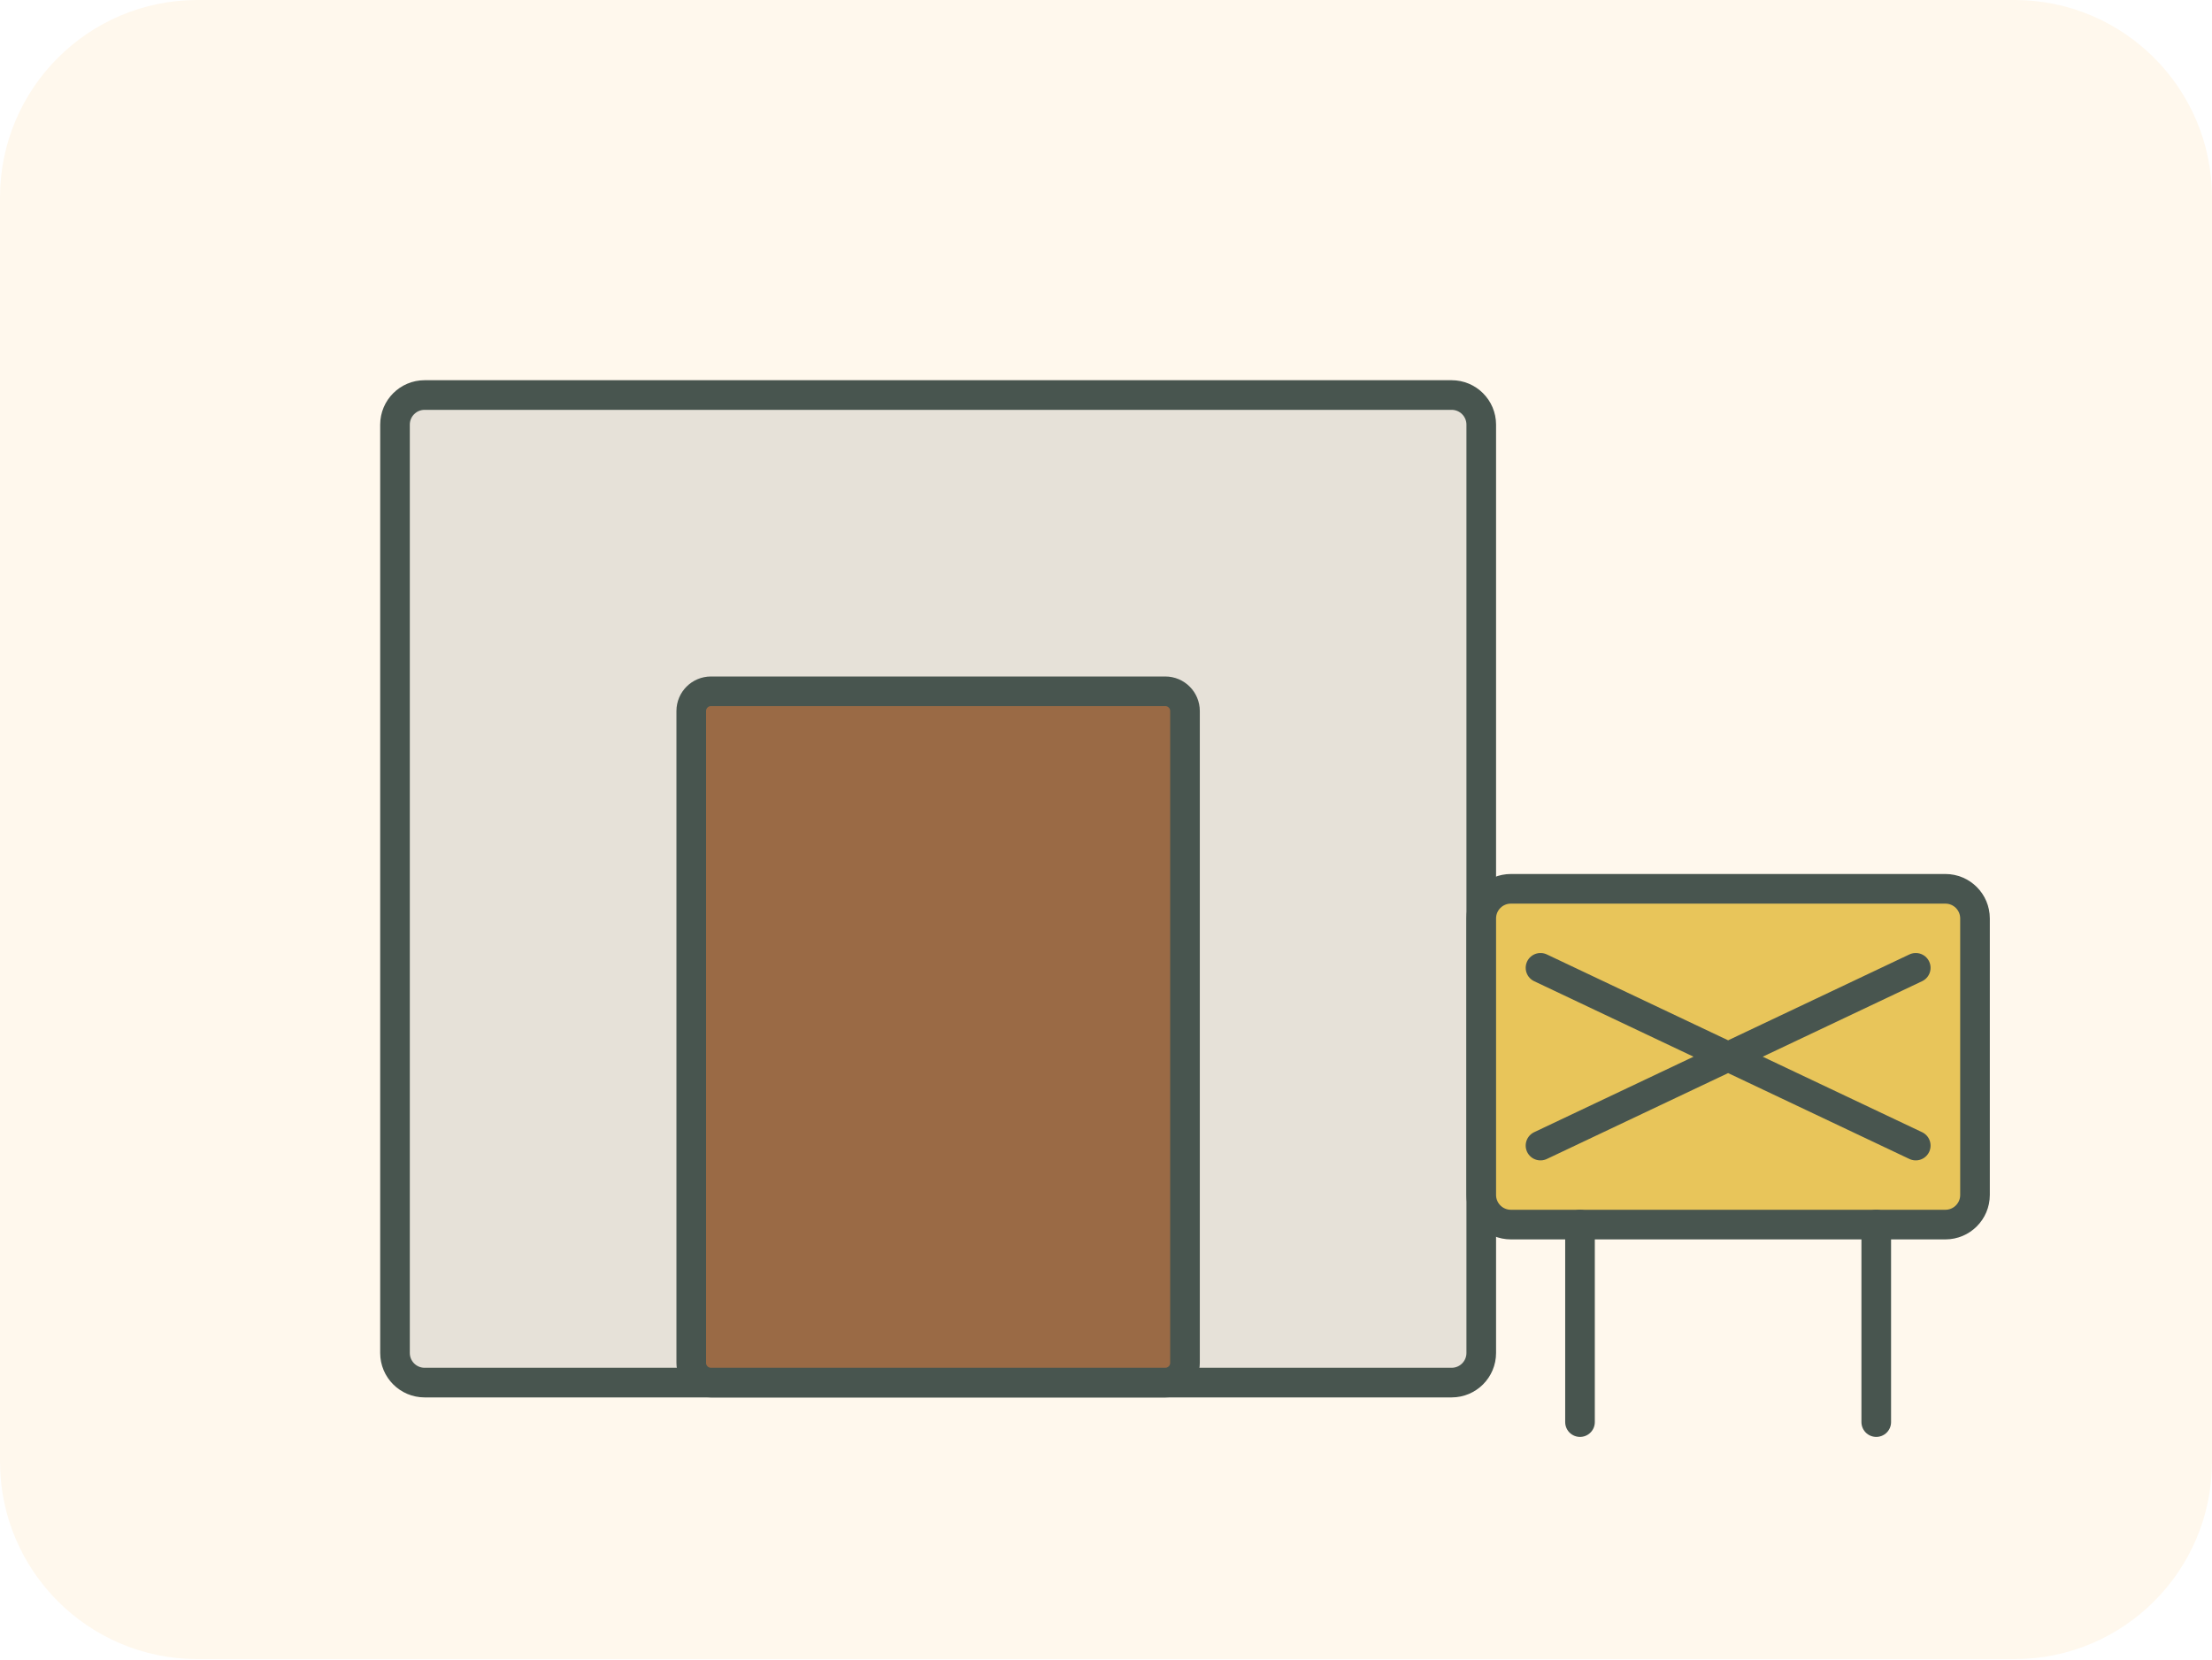
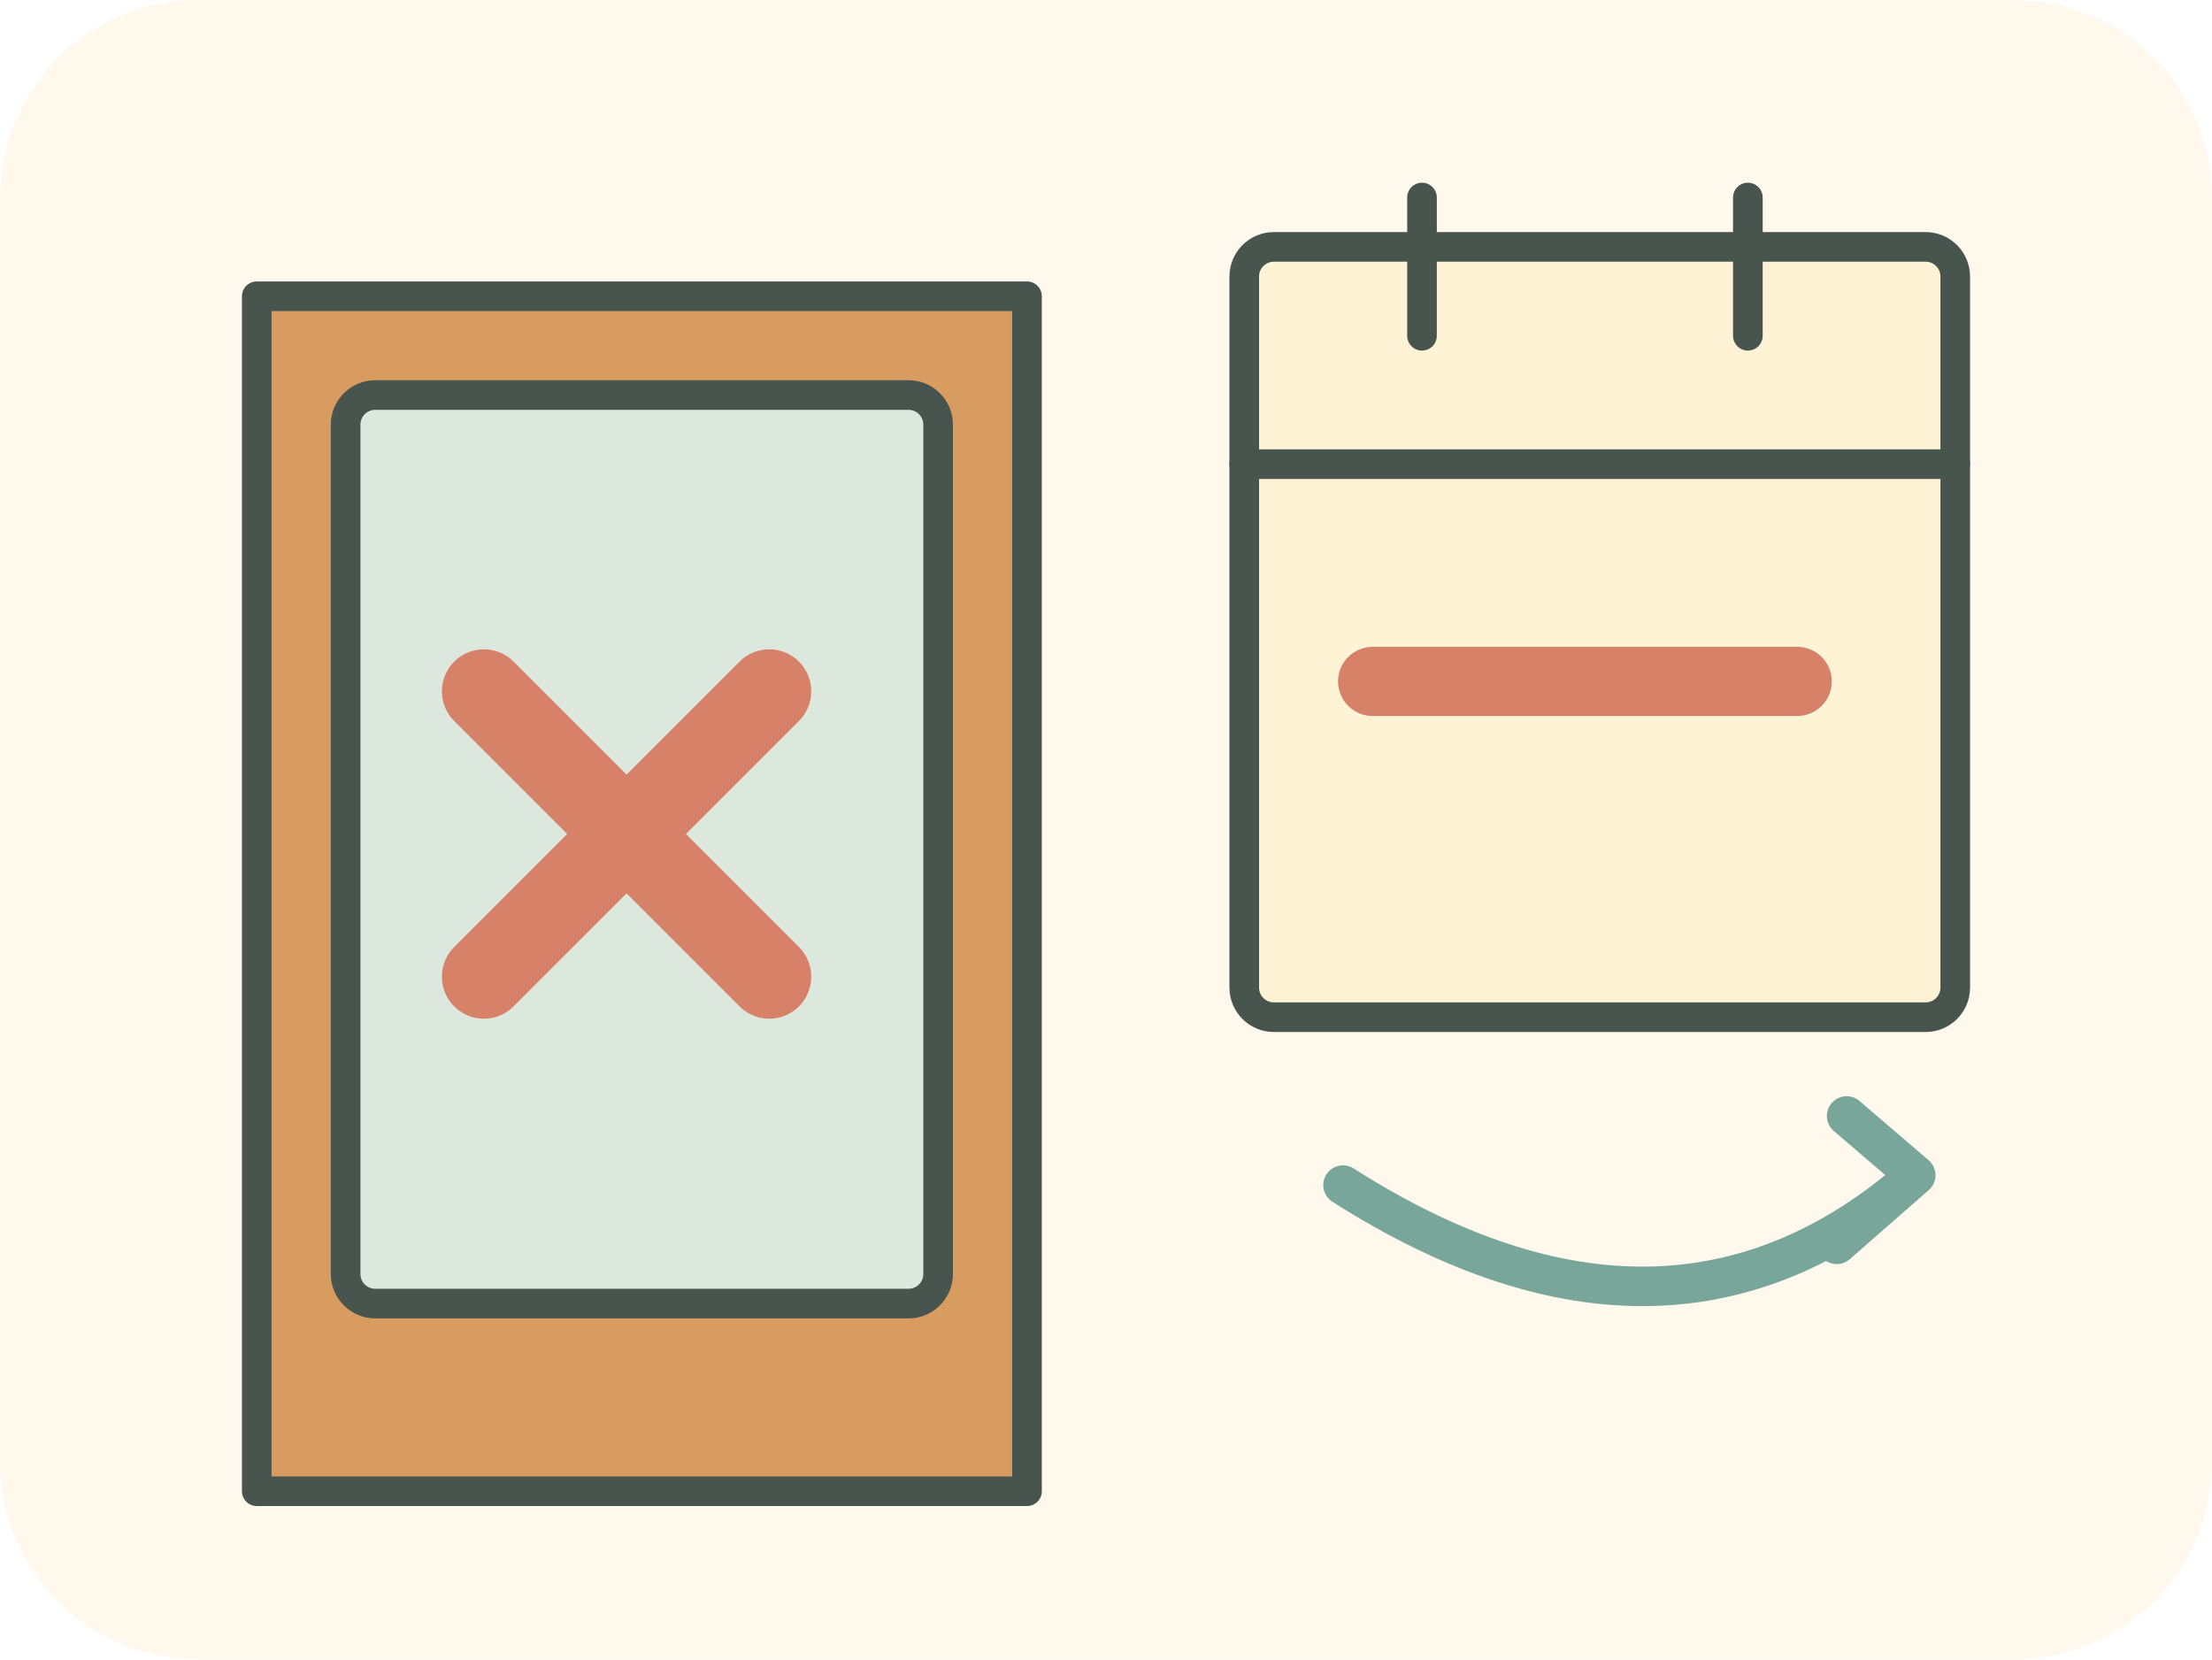
<svg xmlns="http://www.w3.org/2000/svg" viewBox="0 0 224 168" width="224" height="168">
  <rect width="224" height="168" rx="20" fill="#fff8ed" />
  <g stroke="#48554f" stroke-width="3" stroke-linecap="round" stroke-linejoin="round" fill="none">
-     <rect x="40" y="40" width="110" height="100" rx="3" fill="#e6e1d8" />
-     <rect x="70" y="70" width="50" height="70" rx="2" fill="#9a6a45" />
-     <rect x="150" y="90" width="50" height="34" rx="3" fill="#e8c55a" />
-     <path d="M156 98l38 18m-38 0 38-18" stroke-width="3" stroke="#48554f" />
-     <path d="M160 124v20m30-20v20" stroke-width="3" stroke="#48554f" />
+     <path d="M26 30h78v121H26z" fill="#d89c61" />
+     <rect x="35" y="40" width="60" height="92" rx="3" fill="#dce7dd" />
+     <g transform="translate(49 70) scale(1.7)">
+       <path d="M0 0l17 17m0-17L0 17" fill="none" stroke="#d78169" stroke-width="5" />
+     </g>
+     <rect x="126" y="25" width="72" height="78" rx="3" fill="#fff3d5" />
+     <path d="M126 47h72m-54-27v14m33-14v14" fill="none" />
+     <path d="M139 69h43" fill="none" stroke="#d78169" stroke-width="7" />
+     <path d="M136 120q33 21 58-1m-7-6 7 6-8 7" fill="none" stroke="#78a69b" stroke-width="4" />
  </g>
</svg>
